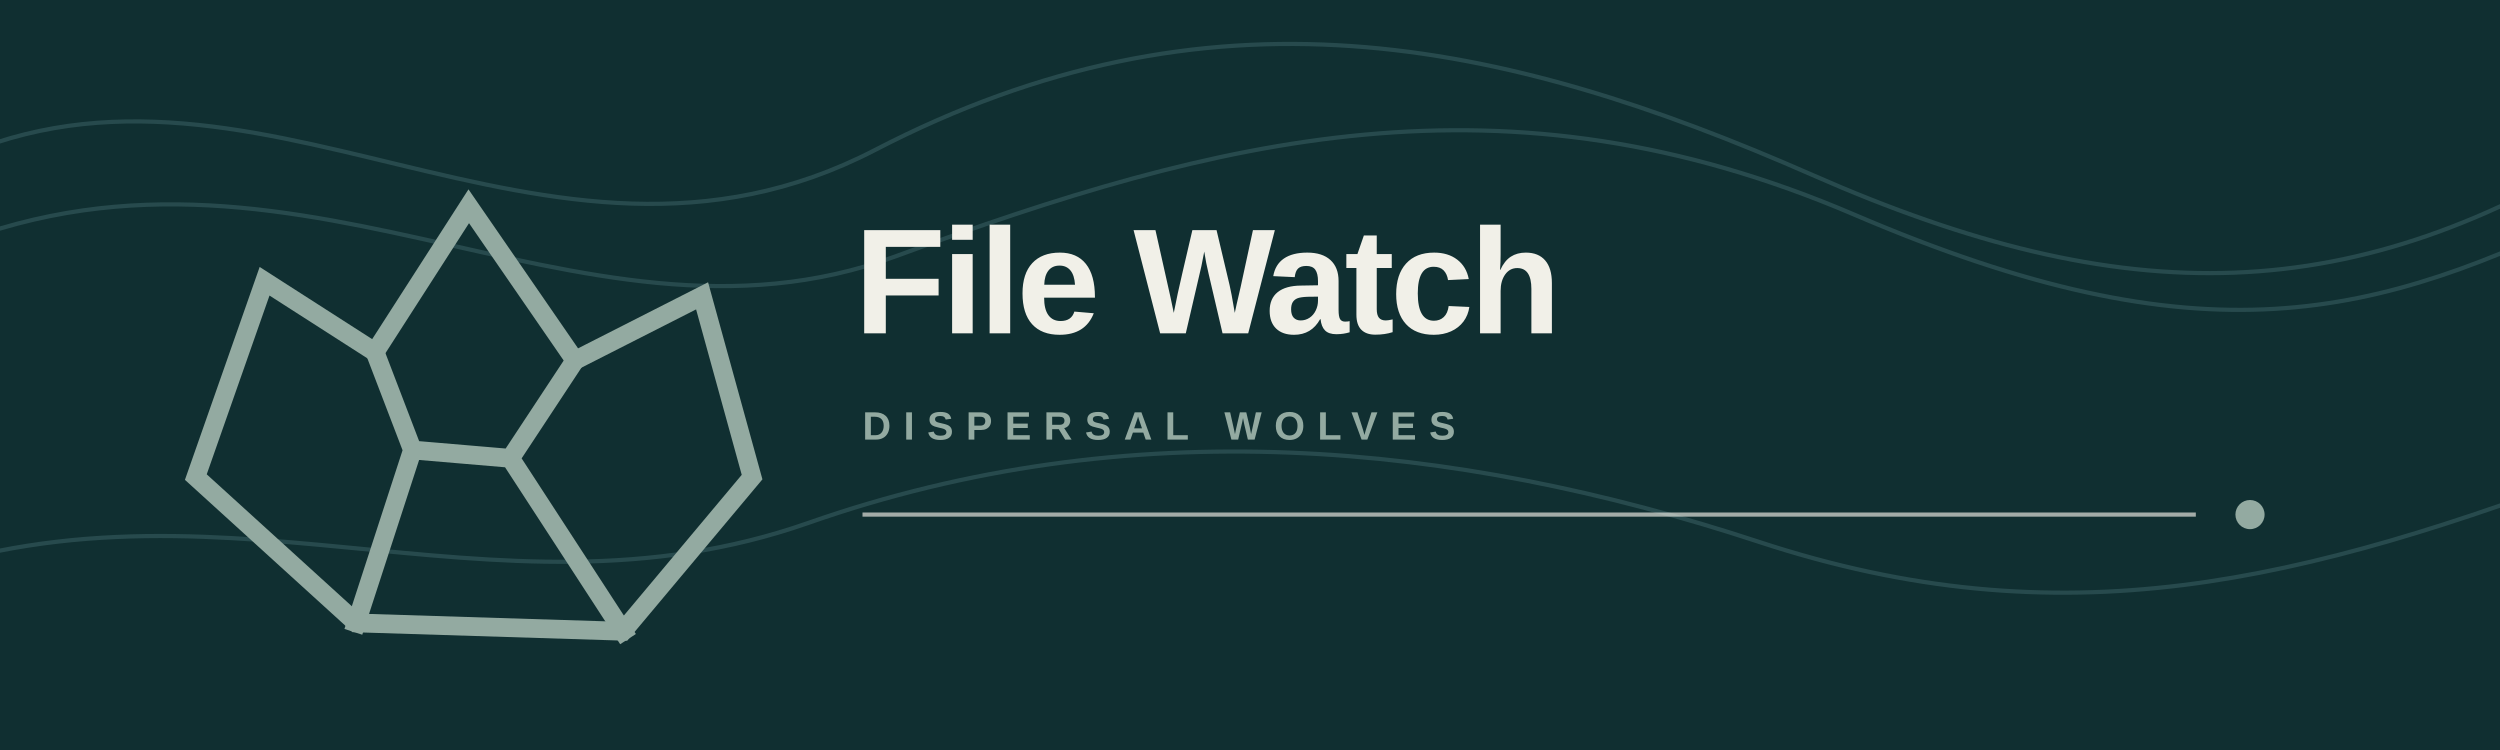
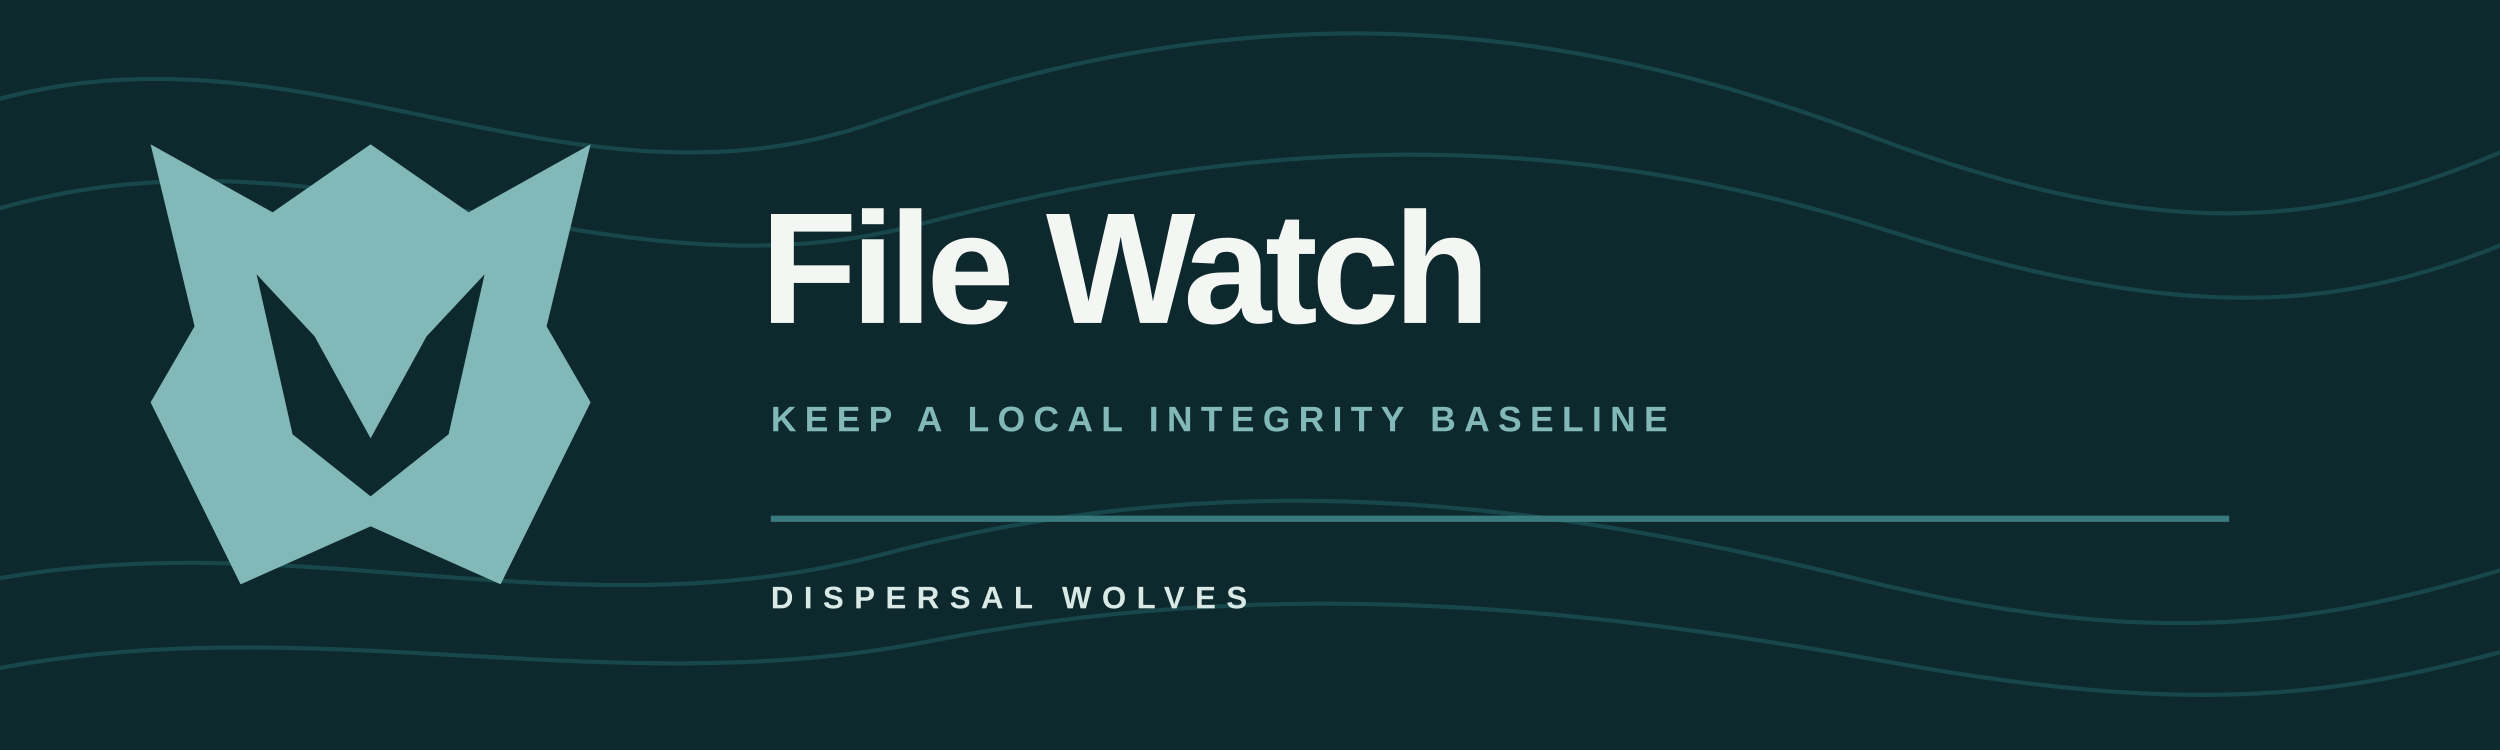
<svg xmlns="http://www.w3.org/2000/svg" viewBox="0 0 1200 360" role="img" aria-labelledby="title desc">
-   <rect width="1200" height="360" fill="#102F31" />
-   <g fill="none" stroke="#315659" stroke-width="2" opacity=".7">
-     <path d="M-30 80C120 5 260 155 420 72S720 18 870 84s260 65 390-18" />
-     <path d="M-40 125c175-82 315 55 470-2s292-92 460-20 250 50 360-4" />
-     <path d="M-60 282c160-64 294 23 448-31s310-39 456 9 260 20 410-37" />
+   <rect width="1200" height="360" fill="#0D292D" />
+   <g fill="none" stroke="#17464B" stroke-width="2">
+     <path d="M-50 66c173-83 308 50 472-8s308-56 475 7 245 38 349-13" />
+     <path d="M-35 112c178-72 315 38 475-4s304-49 467 3 237 34 327-8" />
+     <path d="M-45 288c165-48 306 21 469-22s310-27 468 12 239 18 343-15" />
+     <path d="M-25 326c161-39 310 13 470-18s302-19 463 10 228 13 318-12" />
  </g>
-   <g transform="translate(72 59)" fill="none" stroke="#93AAA1" stroke-width="9" stroke-linecap="square" stroke-linejoin="miter">
-     <path d="M22 170 55 76l53 34 45-70 51 74 61-31 24 87-62 74-128-4z" />
-     <path d="m108 110 18 47 47 4 31-47M126 157l-27 83m74-79 54 83" />
+   <g transform="translate(55 52) scale(.96)">
+     <path fill="#82B9B8" fill-rule="evenodd" d="M18 18 79 52l49-34 49 34 61-34-22 91 22 38-45 91-65-29-65 29-45-91 22-38Zm53 65 29 31 28 51 28-51 29-31-18 80-39 31-39-31Z" />
  </g>
-   <text x="410" y="160" fill="#F1F0E8" font-family="Arial, Helvetica, sans-serif" font-size="72" font-weight="700" letter-spacing="-2">File Watch</text>
-   <text x="414" y="211" fill="#93AAA1" font-family="Arial, Helvetica, sans-serif" font-size="19" font-weight="700" letter-spacing="6">DISPERSAL WOLVES</text>
-   <path d="M414 247h640" stroke="#F1F0E8" stroke-width="2" opacity=".65" />
-   <circle cx="1080" cy="247" r="7" fill="#93AAA1" />
+   <text x="365" y="155" fill="#F3F6F2" font-family="Arial, Helvetica, sans-serif" font-size="76" font-weight="800" letter-spacing="-3">File Watch</text>
+   <text x="370" y="207" fill="#82B9B8" font-family="Arial, Helvetica, sans-serif" font-size="17" font-weight="700" letter-spacing="4">KEEP A LOCAL INTEGRITY BASELINE</text>
+   <path d="M370 249h700" stroke="#397A7E" stroke-width="3" />
+   <text x="370" y="292" fill="#D9E9E6" font-family="Arial, Helvetica, sans-serif" font-size="15" font-weight="700" letter-spacing="5">DISPERSAL WOLVES</text>
</svg>
